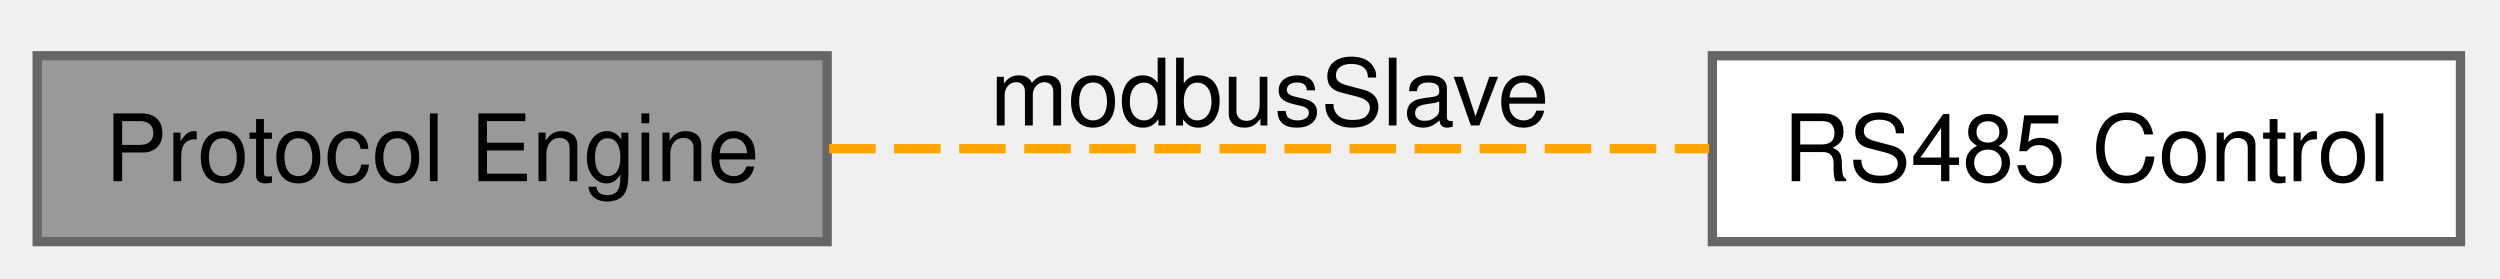
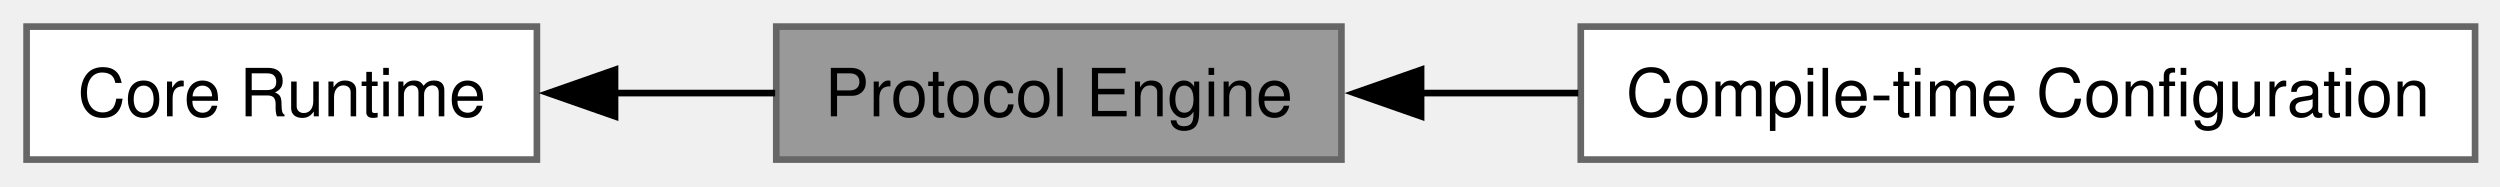
- <svg xmlns="http://www.w3.org/2000/svg" xmlns:xlink="http://www.w3.org/1999/xlink" width="269pt" height="30pt" viewBox="0.00 0.00 269.00 30.00">
-   <g id="graph0" class="graph" transform="scale(1 1) rotate(0) translate(4 26)">
-     <g id="Node000001" class="node">
-       <g id="a_Node000001">
-         <a xlink:title="Core protocol constants, function codes, diagnostics codes, and exception values.">
-           <polygon fill="#999999" stroke="#666666" points="85,-20 0,-20 0,0 85,0 85,-20" />
-           <text xml:space="preserve" text-anchor="middle" x="42.5" y="-6.5" font-family="Helvetica,sans-Serif" font-size="10.00">Protocol Engine</text>
+ <svg xmlns="http://www.w3.org/2000/svg" xmlns:xlink="http://www.w3.org/1999/xlink" width="376pt" height="28pt" viewBox="0.00 0.00 376.00 28.00">
+   <g id="graph0" class="graph" transform="scale(1 1) rotate(0) translate(4 24)">
+     <g id="Node000003" class="node">
+       <g id="a_Node000003">
+         <a xlink:href="group__config.html" target="_top" xlink:title="Build-time knobs that trade RAM, throughput, and behavior.">
+           <polygon fill="white" stroke="#666666" points="368.25,-20 233.75,-20 233.75,0 368.25,0 368.25,-20" />
+           <text xml:space="preserve" text-anchor="middle" x="301" y="-6.5" font-family="Helvetica,sans-Serif" font-size="10.00">Compile-time Configuration</text>
        </a>
      </g>
    </g>
    <g id="Node000002" class="node">
      <g id="a_Node000002">
-         <a xlink:href="group__rs485__control.html" target="_top" xlink:title="RS485 DE/RE direction control and timing behavior.">
-           <polygon fill="white" stroke="#666666" points="260.75,-20 180.25,-20 180.25,0 260.75,0 260.75,-20" />
-           <text xml:space="preserve" text-anchor="middle" x="220.5" y="-6.5" font-family="Helvetica,sans-Serif" font-size="10.00">RS485 Control</text>
+         <a xlink:href="group__core__runtime.html" target="_top" xlink:title="Core protocol definitions and compile-time configuration.">
+           <polygon fill="white" stroke="#666666" points="76.75,-20 0,-20 0,0 76.75,0 76.75,-20" />
+           <text xml:space="preserve" text-anchor="middle" x="38.38" y="-6.5" font-family="Helvetica,sans-Serif" font-size="10.00">Core Runtime</text>
+         </a>
+       </g>
+     </g>
+     <g id="Node000001" class="node">
+       <g id="a_Node000001">
+         <a xlink:title="Core protocol constants, function codes, diagnostics codes, and exception values.">
+           <polygon fill="#999999" stroke="#666666" points="197.75,-20 112.75,-20 112.75,0 197.75,0 197.75,-20" />
+           <text xml:space="preserve" text-anchor="middle" x="155.25" y="-6.5" font-family="Helvetica,sans-Serif" font-size="10.00">Protocol Engine</text>
        </a>
      </g>
    </g>
    <g id="edge1" class="edge">
-       <path fill="none" stroke="orange" stroke-dasharray="5,2" d="M85.21,-10C113.88,-10 151.7,-10 179.9,-10" />
-       <text xml:space="preserve" text-anchor="middle" x="132.62" y="-12.5" font-family="Helvetica,sans-Serif" font-size="10.00">modbusSlave</text>
+       <path fill="none" stroke="black" d="M88.23,-10C96.33,-10 104.67,-10 112.58,-10" />
+       <polygon fill="black" stroke="black" points="88.5,-6.5 78.5,-10 88.5,-13.5 88.5,-6.5" />
+     </g>
+     <g id="edge2" class="edge">
+       <path fill="none" stroke="black" d="M209.66,-10C217.39,-10 225.42,-10 233.37,-10" />
+       <polygon fill="black" stroke="black" points="209.73,-6.5 199.73,-10 209.73,-13.5 209.73,-6.5" />
    </g>
  </g>
</svg>
